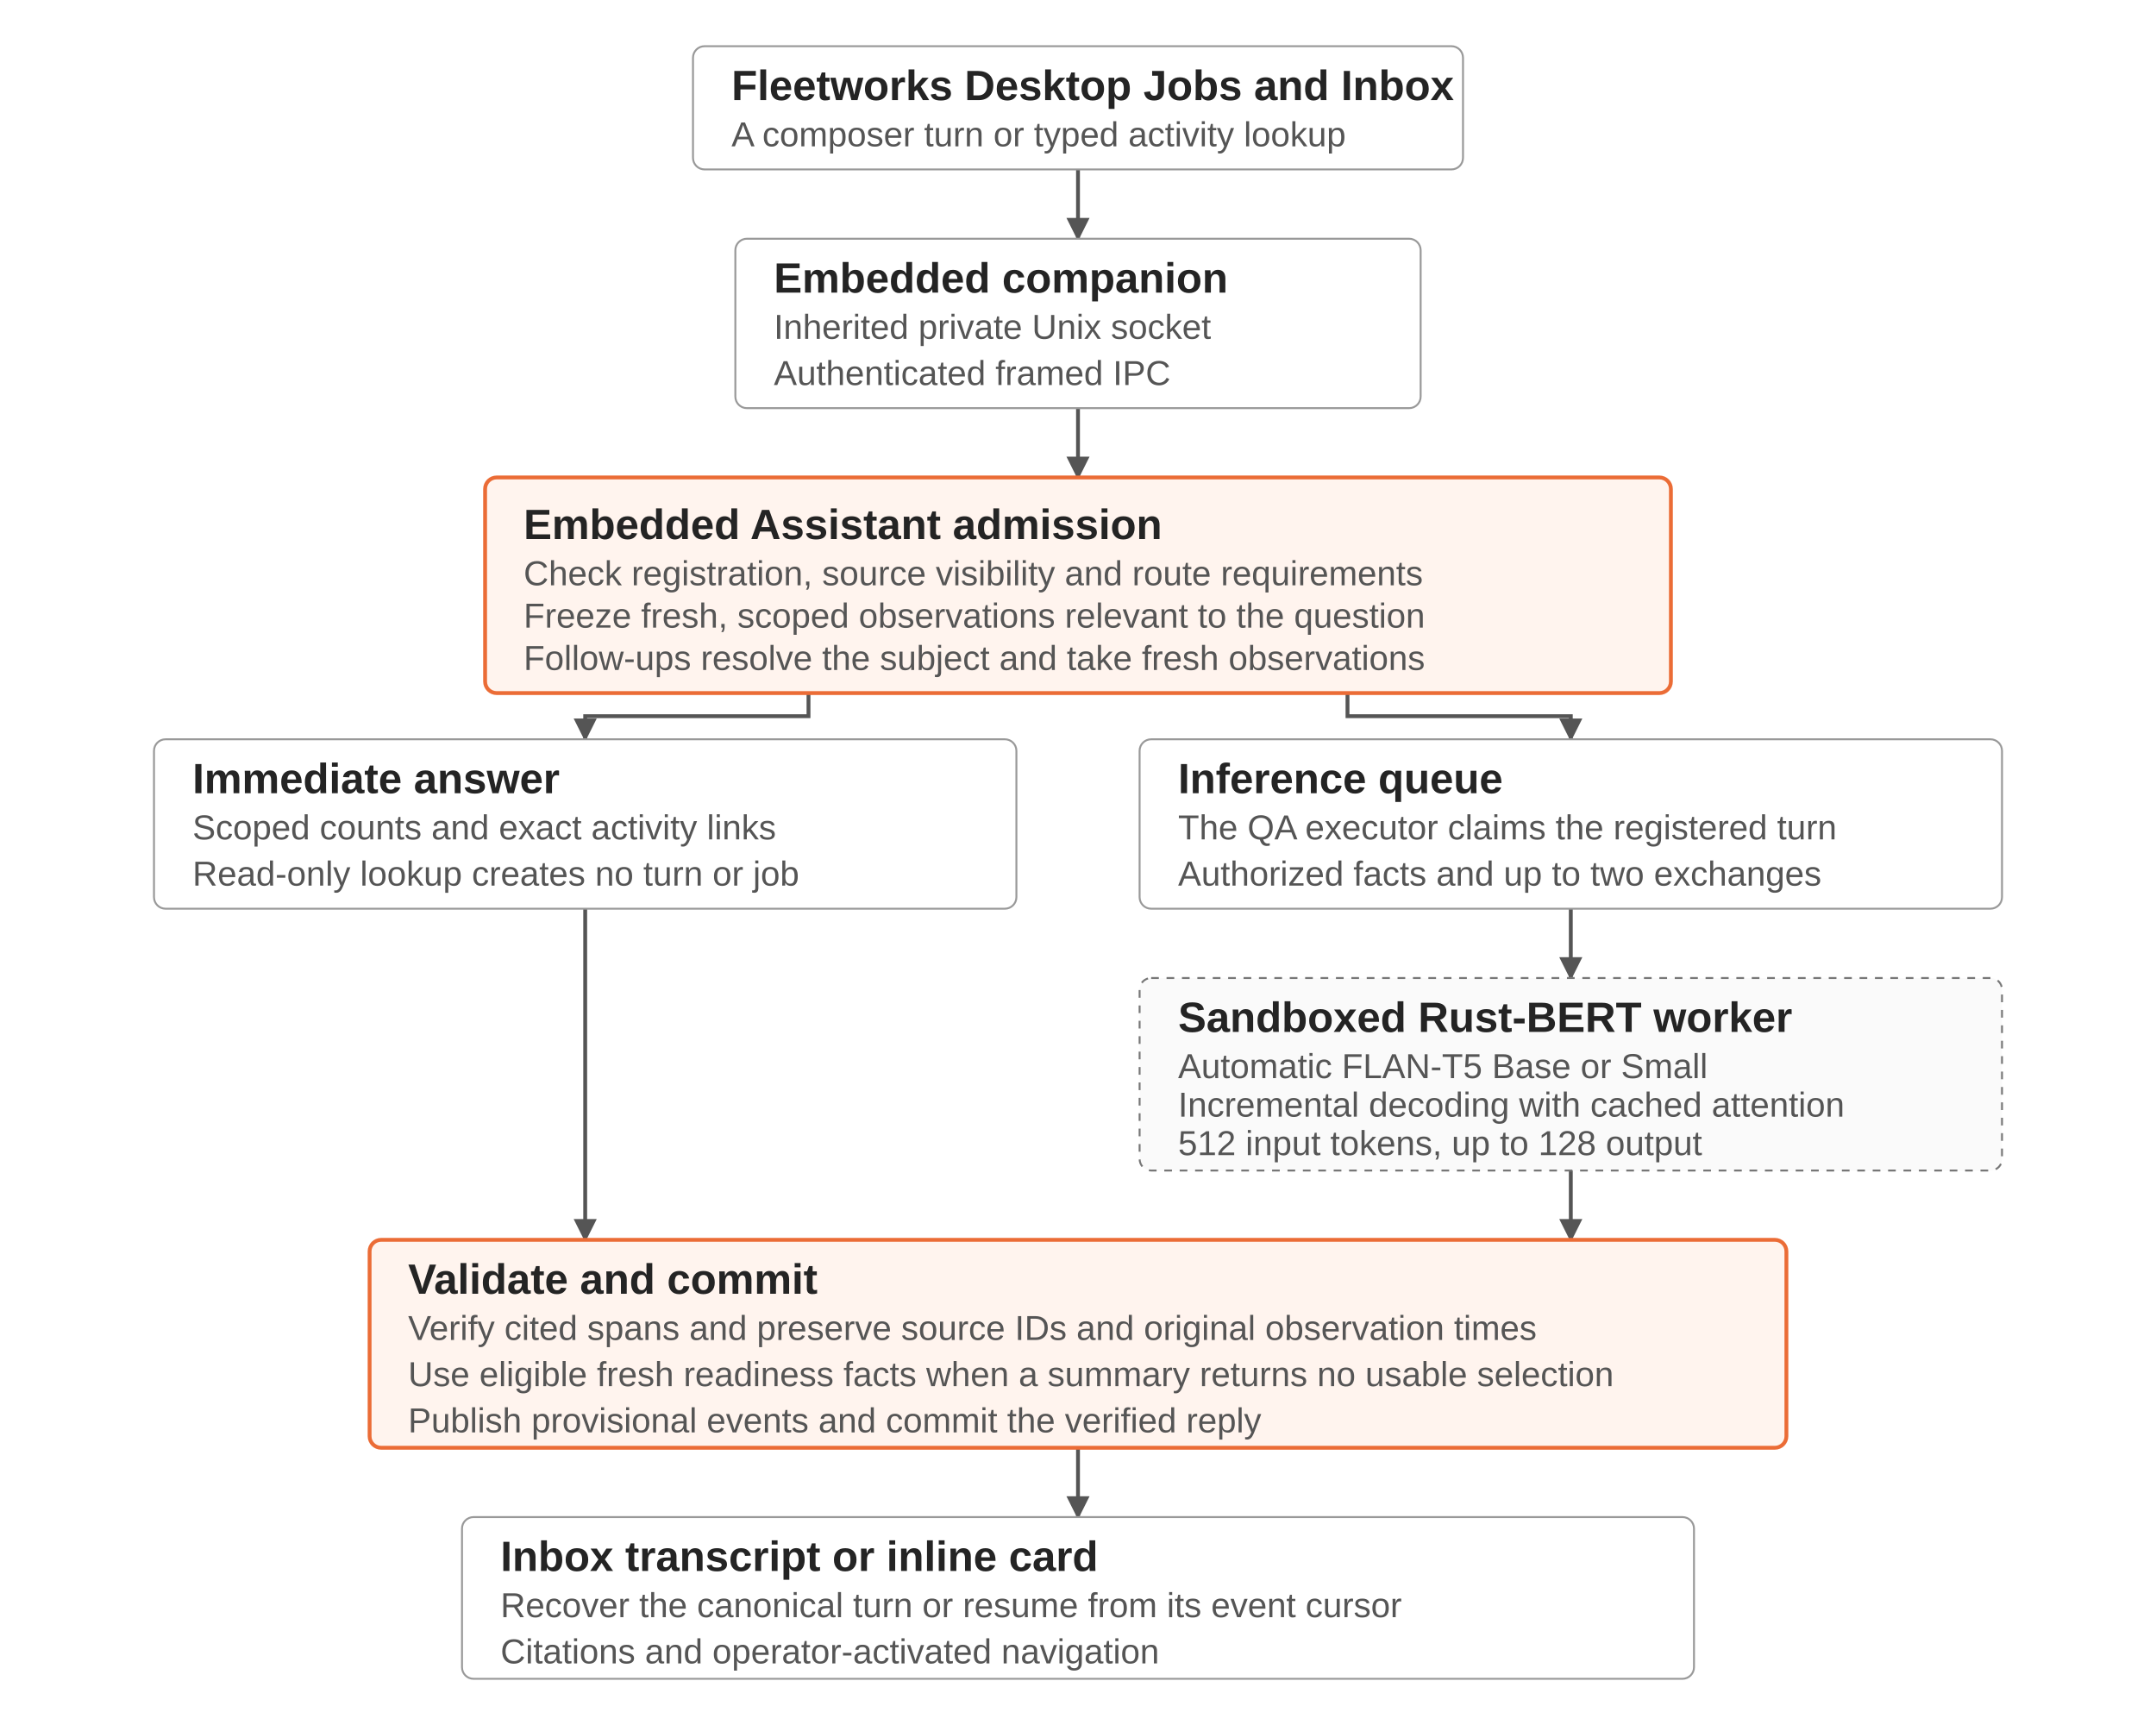
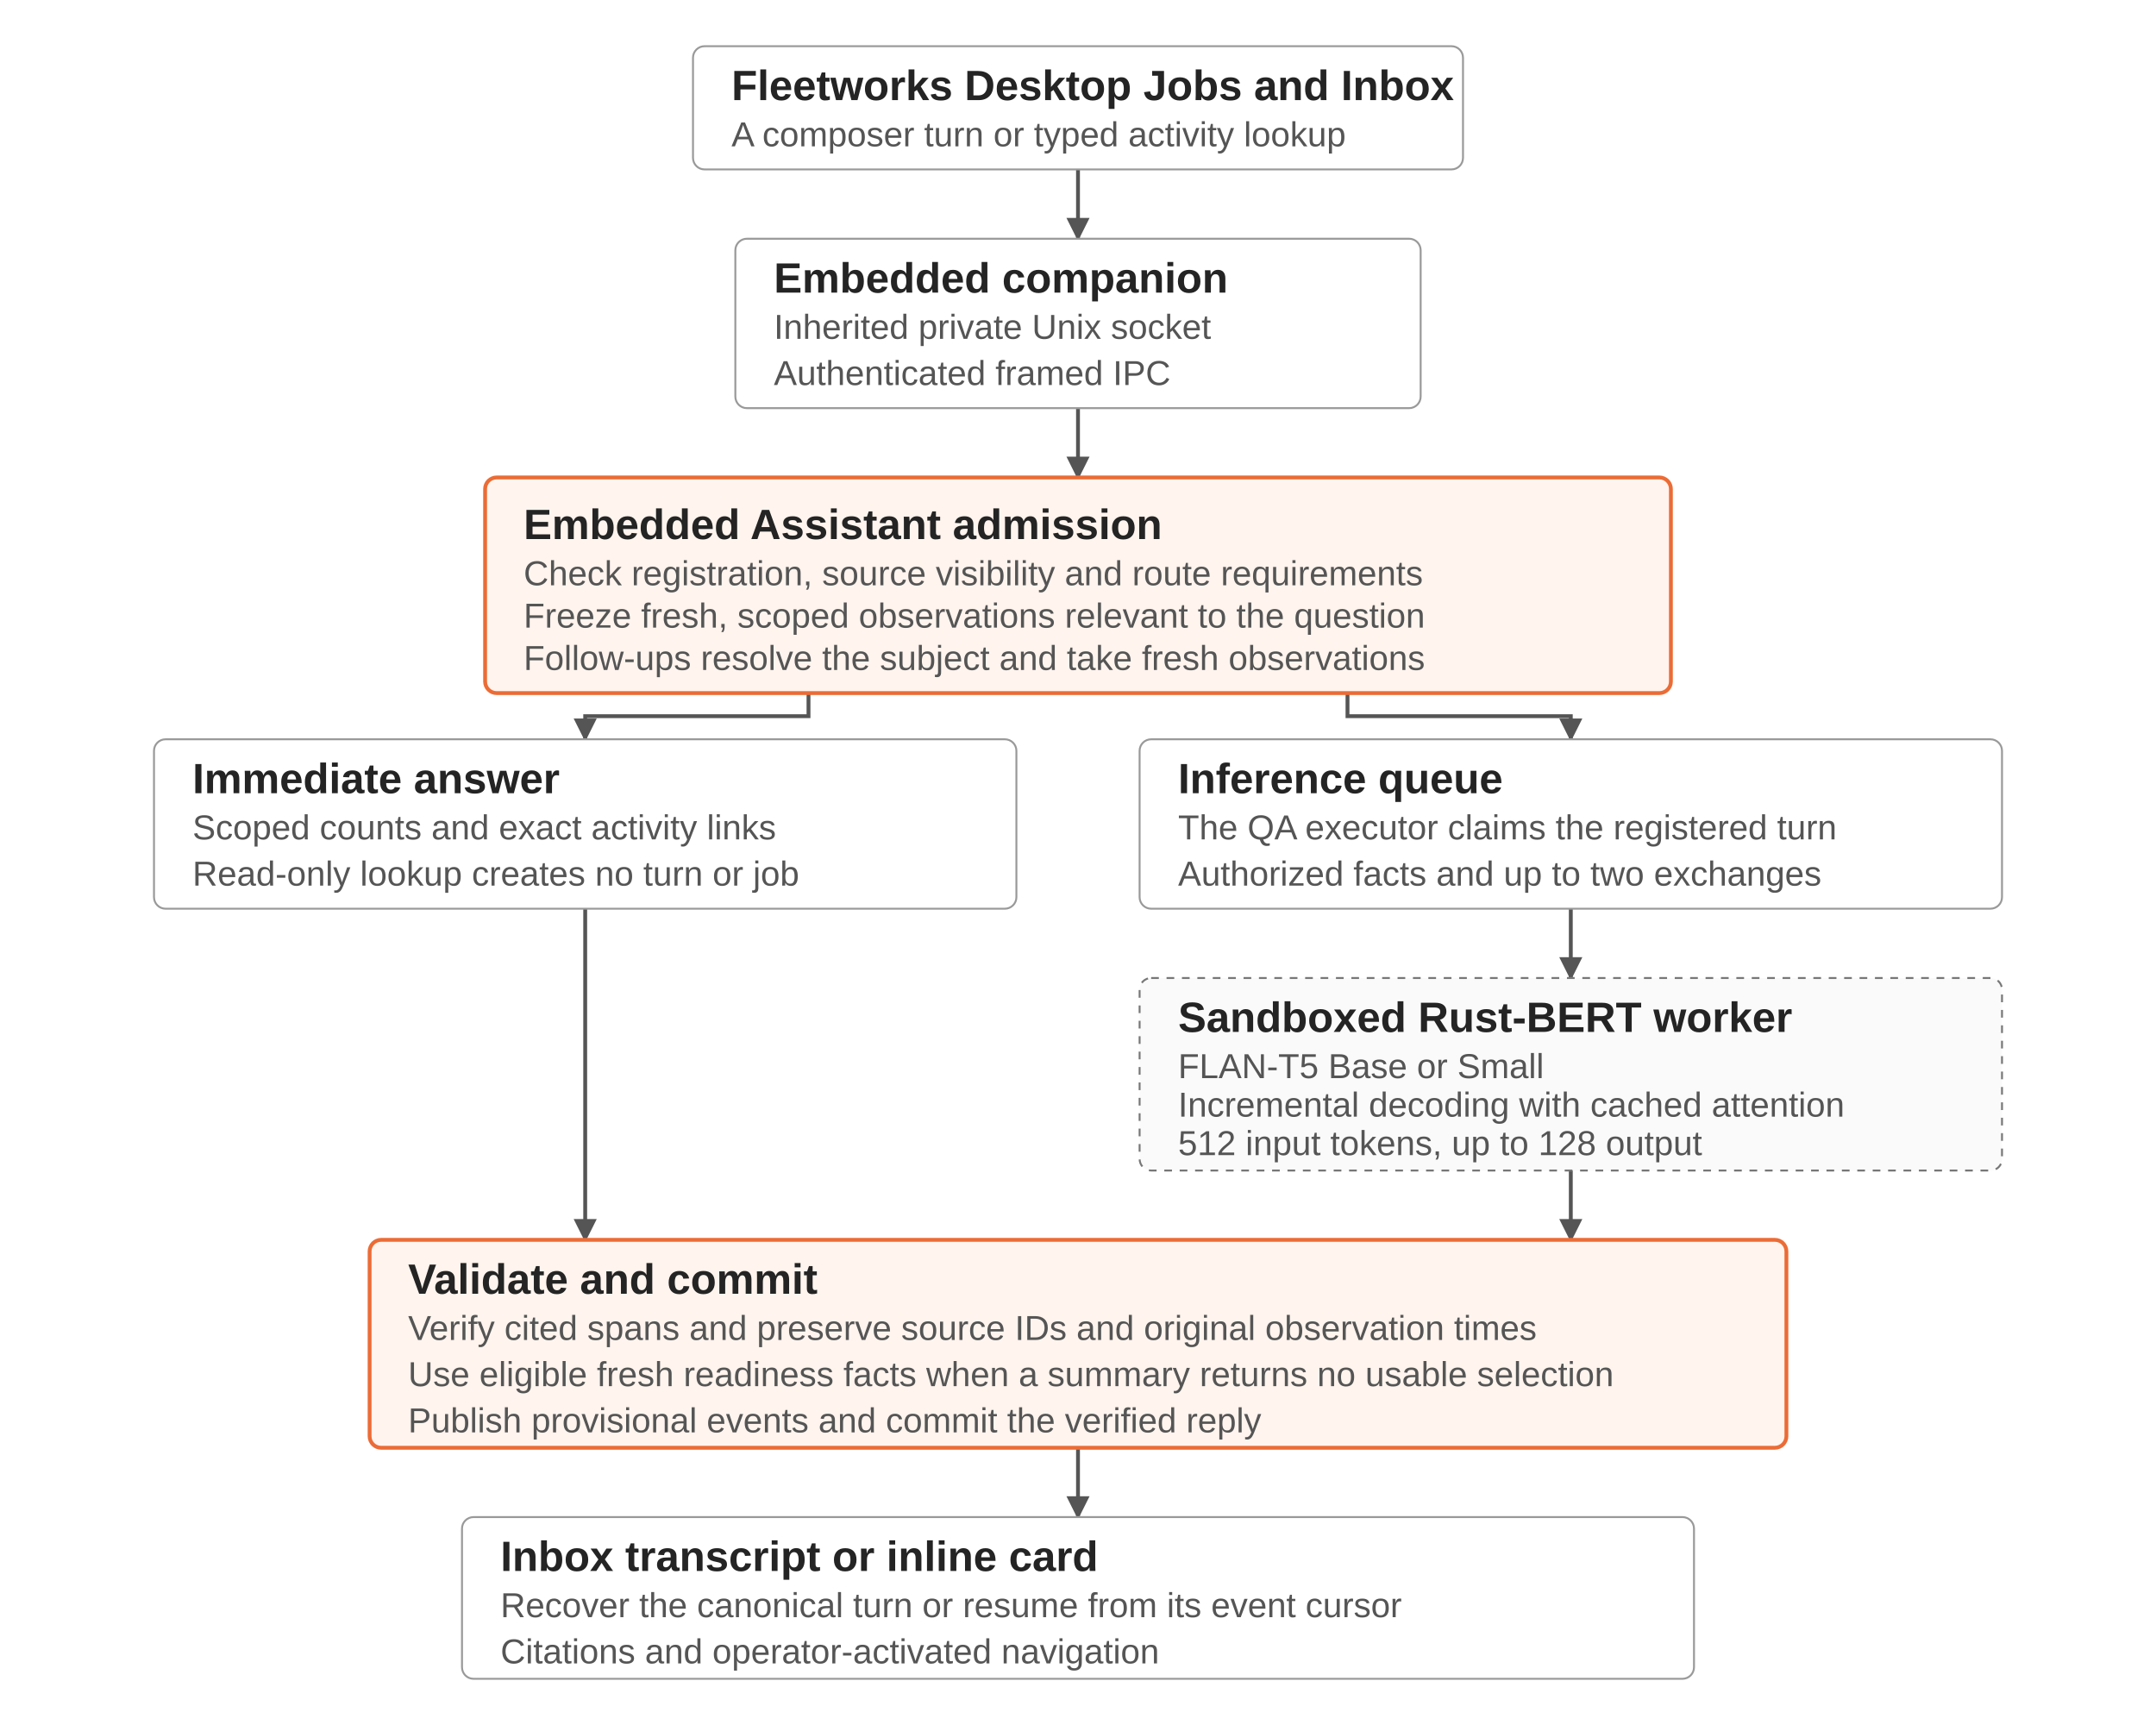
<svg xmlns="http://www.w3.org/2000/svg" viewBox="0 0 1120 896" role="img" aria-labelledby="inbox-prompt-flow-title inbox-prompt-flow-desc">
  <style>
    text{font-family:Geist,Arial,sans-serif;fill:#242424}
    .label{font-size:22px;font-weight:600}
    .note{font-size:18px;fill:#555}
    .node{fill:#fff;stroke:#999;stroke-width:1}
    .focus{fill:#fff4ee;stroke:#eb6c36;stroke-width:2}
    .isolated{fill:#fafafa;stroke:#777;stroke-width:1;stroke-dasharray:4 4}
    .wire{fill:none;stroke:#555;stroke-width:2;marker-end:url(#inbox-prompt-arrow)}
  </style>
  <defs>
    <marker id="inbox-prompt-arrow" viewBox="0 0 10 10" refX="9" refY="5" markerWidth="6" markerHeight="6" orient="auto">
      <path d="M 0 0 L 10 5 L 0 10 Z" fill="#555" />
    </marker>
  </defs>
  <rect width="1120" height="896" fill="#fff" />
  <g class="wire">
    <path d="M 560 88 V 124" />
    <path d="M 560 212 V 248" />
    <path d="M 420 360 V 372 H 304 V 384" />
    <path d="M 700 360 V 372 H 816 V 384" />
    <path d="M 304 472 V 644" />
    <path d="M 816 472 V 508" />
    <path d="M 816 608 V 644" />
    <path d="M 560 752 V 788" />
  </g>
  <g data-card="true">
    <rect x="360" y="24" width="400" height="64" rx="6" class="node" />
    <text x="380" y="52" class="label">Fleetworks Desktop Jobs and Inbox</text>
    <text x="380" y="76" class="note">A composer turn or typed activity lookup</text>
  </g>
  <g data-card="true">
    <rect x="382" y="124" width="356" height="88" rx="6" class="node" />
    <text x="402" y="152" class="label">Embedded companion</text>
    <text x="402" y="176" class="note">Inherited private Unix socket</text>
    <text x="402" y="200" class="note">Authenticated framed IPC</text>
  </g>
  <g data-card="true">
    <rect x="252" y="248" width="616" height="112" rx="6" class="focus" />
    <text x="272" y="280" class="label">Embedded Assistant admission</text>
    <text x="272" y="304" class="note">Check registration, source visibility and route requirements</text>
    <text x="272" y="326" class="note">Freeze fresh, scoped observations relevant to the question</text>
    <text x="272" y="348" class="note">Follow-ups resolve the subject and take fresh observations</text>
  </g>
  <g data-card="true">
    <rect x="80" y="384" width="448" height="88" rx="6" class="node" />
    <text x="100" y="412" class="label">Immediate answer</text>
    <text x="100" y="436" class="note">Scoped counts and exact activity links</text>
    <text x="100" y="460" class="note">Read-only lookup creates no turn or job</text>
  </g>
  <g data-card="true">
    <rect x="592" y="384" width="448" height="88" rx="6" class="node" />
    <text x="612" y="412" class="label">Inference queue</text>
    <text x="612" y="436" class="note">The QA executor claims the registered turn</text>
    <text x="612" y="460" class="note">Authorized facts and up to two exchanges</text>
  </g>
  <g data-card="true">
    <rect x="592" y="508" width="448" height="100" rx="6" class="isolated" />
    <text x="612" y="536" class="label">Sandboxed Rust-BERT worker</text>
-     <text x="612" y="560" class="note">Automatic FLAN-T5 Base or Small</text>
+     <text x="612" y="560" class="note">FLAN-T5 Base or Small</text>
    <text x="612" y="580" class="note">Incremental decoding with cached attention</text>
    <text x="612" y="600" class="note">512 input tokens, up to 128 output</text>
  </g>
  <g data-card="true">
    <rect x="192" y="644" width="736" height="108" rx="6" class="focus" />
    <text x="212" y="672" class="label">Validate and commit</text>
    <text x="212" y="696" class="note">Verify cited spans and preserve source IDs and original observation times</text>
    <text x="212" y="720" class="note">Use eligible fresh readiness facts when a summary returns no usable selection</text>
    <text x="212" y="744" class="note">Publish provisional events and commit the verified reply</text>
  </g>
  <g data-card="true">
    <rect x="240" y="788" width="640" height="84" rx="6" class="node" />
    <text x="260" y="816" class="label">Inbox transcript or inline card</text>
    <text x="260" y="840" class="note">Recover the canonical turn or resume from its event cursor</text>
    <text x="260" y="864" class="note">Citations and operator-activated navigation</text>
  </g>
</svg>
